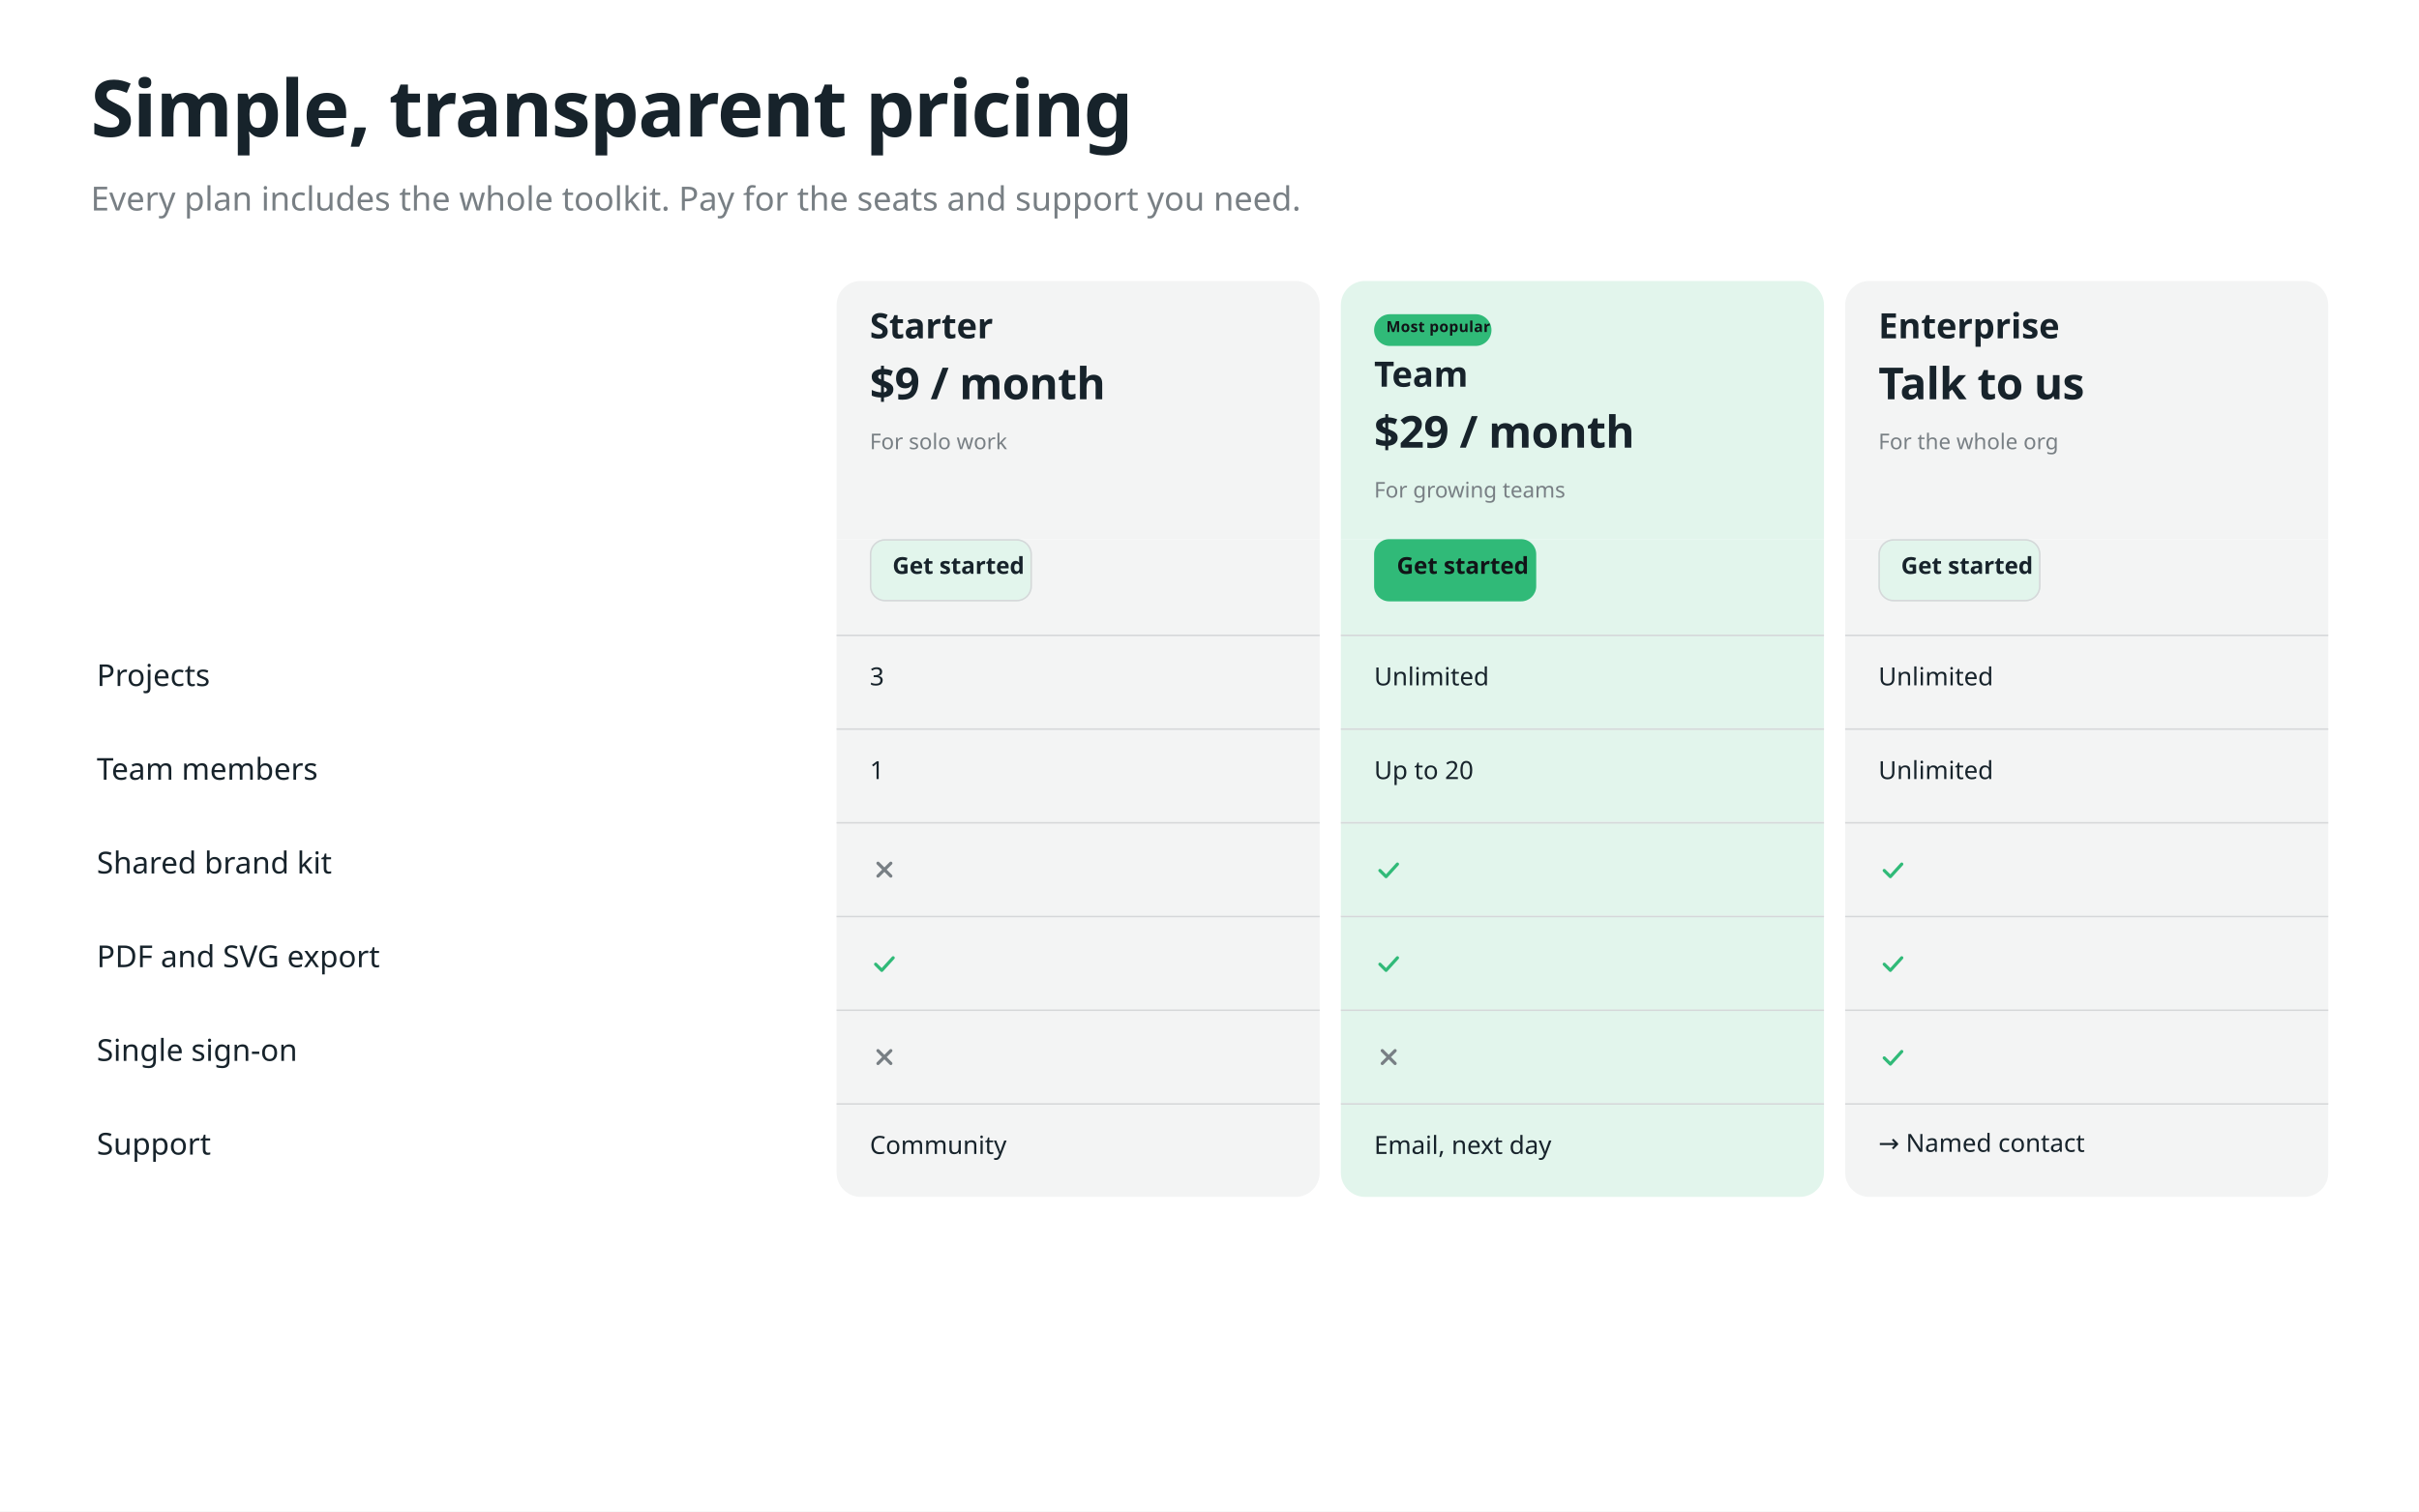
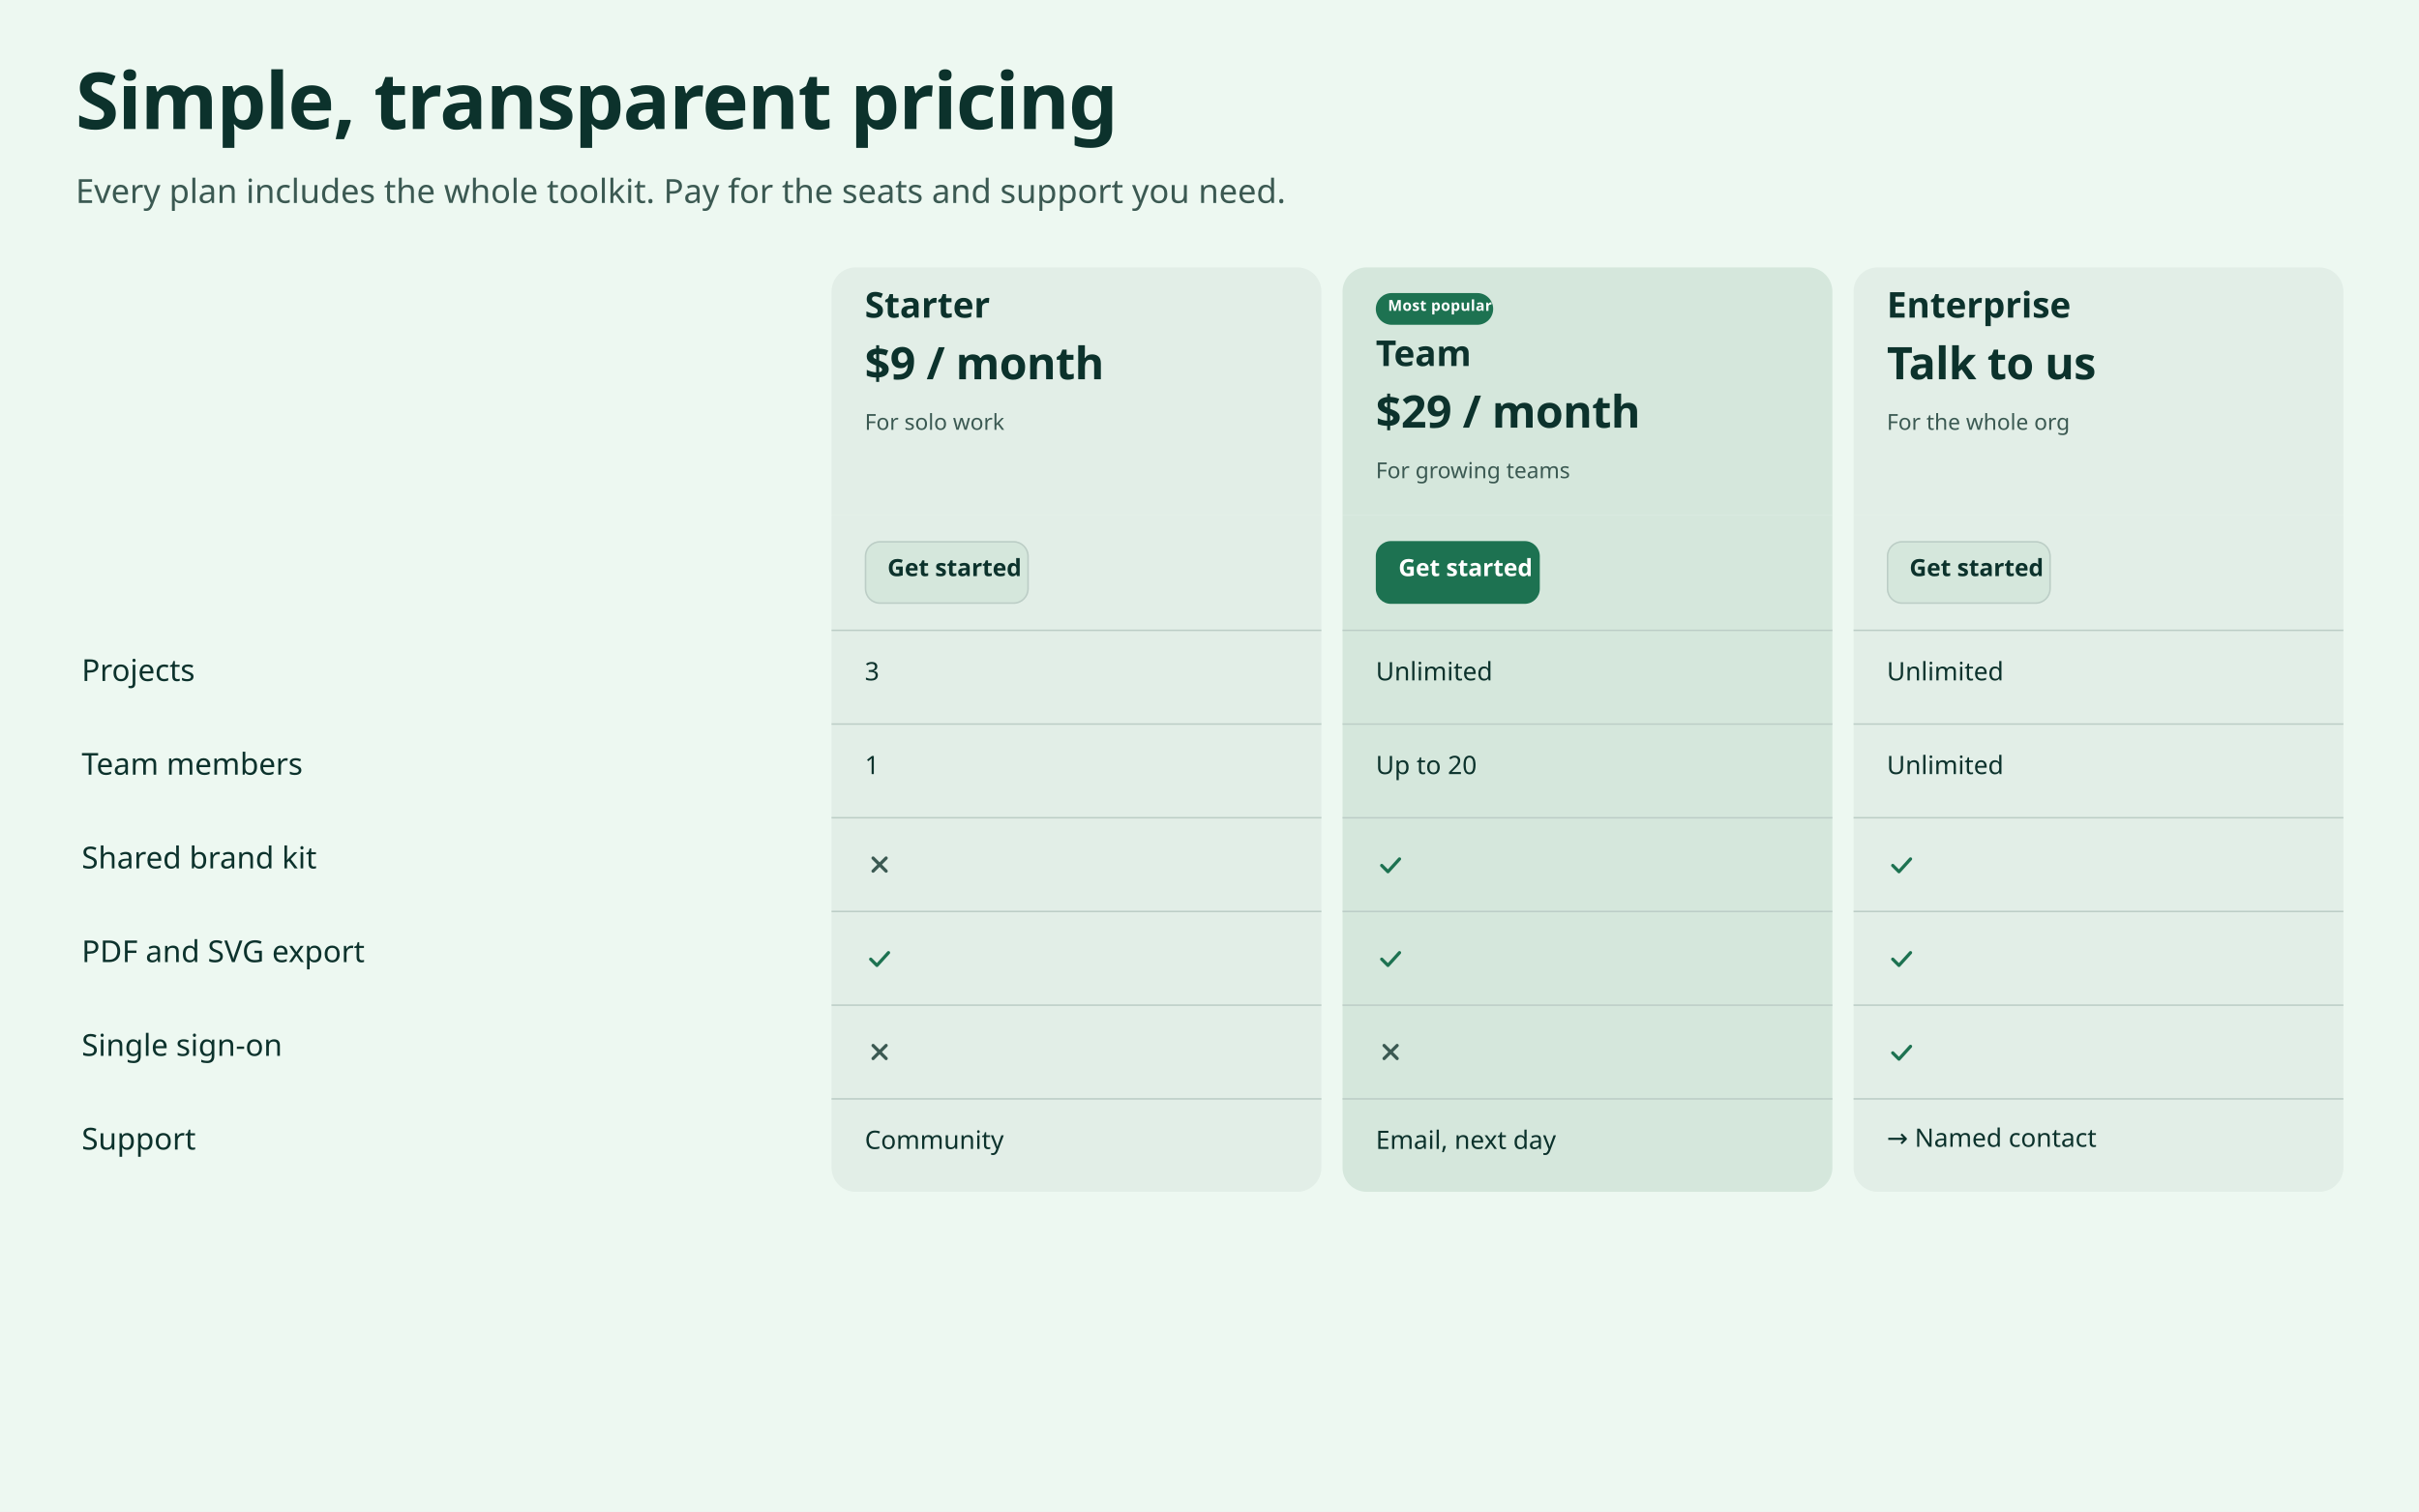
<svg xmlns="http://www.w3.org/2000/svg" width="1600" height="1000" viewBox="0 0 1600 1000">
-   <path fill="#fff" d="M0 0h1600v1000H0z" />
-   <text x="60" y="50" fill="#17232b" dominant-baseline="text-before-edge" font-family="SUSE, ui-sans-serif, system-ui, sans-serif" font-size="52" font-weight="700" letter-spacing="-.78">Simple, transparent pricing</text>
-   <text x="60" y="122.19" fill="#787f84" dominant-baseline="text-before-edge" font-family="SUSE, ui-sans-serif, system-ui, sans-serif" font-size="22" font-weight="400">Every plan includes the whole toolkit. Pay for the seats and support you need.</text>
-   <path fill="#f3f4f4" d="M569.33 185.88h287.54a16 16 0 0 1 16 16v154.8H553.34v-154.8a16 16 0 0 1 16-16" />
-   <text x="575.33" y="205.88" fill="#17232b" dominant-baseline="text-before-edge" font-family="SUSE, ui-sans-serif, system-ui, sans-serif" font-size="23.15" font-weight="700">Starter</text>
-   <text x="575.33" y="241.48" fill="#17232b" dominant-baseline="text-before-edge" font-family="SUSE, ui-sans-serif, system-ui, sans-serif" font-size="29.21" font-weight="700" letter-spacing="-.29">$9 / month</text>
-   <text x="575.33" y="286.06" fill="#787f84" dominant-baseline="text-before-edge" font-family="SUSE, ui-sans-serif, system-ui, sans-serif" font-size="14.33" font-weight="400">For solo work</text>
-   <path fill="#e2f5ec" d="M902.88 185.88h287.56a16 16 0 0 1 16 16v154.8H886.87v-154.8a16 16 0 0 1 16-16" />
-   <rect width="77.63" height="21" x="908.88" y="207.88" fill="#30ba78" rx="10.5" ry="10.5" />
-   <text x="916.88" y="211.88" fill="#111417" dominant-baseline="text-before-edge" font-family="SUSE, ui-sans-serif, system-ui, sans-serif" font-size="10" font-weight="600" letter-spacing=".2">Most popular</text>
-   <text x="908.88" y="237.88" fill="#17232b" dominant-baseline="text-before-edge" font-family="SUSE, ui-sans-serif, system-ui, sans-serif" font-size="23.15" font-weight="700">Team</text>
-   <text x="908.88" y="273.48" fill="#17232b" dominant-baseline="text-before-edge" font-family="SUSE, ui-sans-serif, system-ui, sans-serif" font-size="29.21" font-weight="700" letter-spacing="-.29">$29 / month</text>
-   <text x="908.88" y="318.06" fill="#787f84" dominant-baseline="text-before-edge" font-family="SUSE, ui-sans-serif, system-ui, sans-serif" font-size="14.33" font-weight="400">For growing teams</text>
-   <path fill="#f3f4f4" d="M1236.44 185.88h287.54a16 16 0 0 1 16 16v154.8h-319.54v-154.8a16 16 0 0 1 16-16" />
-   <text x="1242.44" y="205.88" fill="#17232b" dominant-baseline="text-before-edge" font-family="SUSE, ui-sans-serif, system-ui, sans-serif" font-size="23.15" font-weight="700">Enterprise</text>
-   <text x="1242.44" y="241.48" fill="#17232b" dominant-baseline="text-before-edge" font-family="SUSE, ui-sans-serif, system-ui, sans-serif" font-size="29.21" font-weight="700" letter-spacing="-.29">Talk to us</text>
-   <text x="1242.44" y="286.06" fill="#787f84" dominant-baseline="text-before-edge" font-family="SUSE, ui-sans-serif, system-ui, sans-serif" font-size="14.33" font-weight="400">For the whole org</text>
-   <path fill="#f3f4f4" d="M553.33 356.69h319.55v63.16H553.33z" />
-   <rect width="107.22" height="41.16" x="575.33" y="356.69" fill="#e2f5ec" rx="10" ry="10" />
-   <rect width="106.22" height="40.16" x="575.83" y="357.19" fill="none" stroke="#d5d7d9" rx="9.5" ry="9.5" />
-   <text x="590.33" y="367.69" fill="#17232b" dominant-baseline="text-before-edge" font-family="SUSE, ui-sans-serif, system-ui, sans-serif" font-size="15.43" font-weight="600">Get started</text>
-   <path fill="#e2f5ec" d="M886.88 356.69h319.56v63.16H886.88z" />
-   <rect width="107.22" height="41.16" x="908.88" y="356.69" fill="#30ba78" rx="10" ry="10" />
-   <text x="923.88" y="367.69" fill="#111417" dominant-baseline="text-before-edge" font-family="SUSE, ui-sans-serif, system-ui, sans-serif" font-size="15.43" font-weight="600">Get started</text>
-   <path fill="#f3f4f4" d="M1220.44 356.69h319.55v63.16h-319.55z" />
-   <rect width="107.22" height="41.16" x="1242.44" y="356.69" fill="#e2f5ec" rx="10" ry="10" />
-   <rect width="106.22" height="40.16" x="1242.94" y="357.19" fill="none" stroke="#d5d7d9" rx="9.5" ry="9.5" />
-   <text x="1257.44" y="367.69" fill="#17232b" dominant-baseline="text-before-edge" font-family="SUSE, ui-sans-serif, system-ui, sans-serif" font-size="15.43" font-weight="600">Get started</text>
-   <text x="64" y="438.34" fill="#17232b" dominant-baseline="text-before-edge" font-family="SUSE, ui-sans-serif, system-ui, sans-serif" font-size="20" font-weight="400">Projects</text>
-   <path fill="#f3f4f4" d="M553.33 419.84h319.55v62H553.33z" />
-   <path fill="#d5d7d9" d="M553.33 419.84h319.55v1H553.33z" />
-   <text x="575.33" y="440.59" fill="#17232b" dominant-baseline="text-before-edge" font-family="SUSE, ui-sans-serif, system-ui, sans-serif" font-size="16.53" font-weight="400">3</text>
-   <path fill="#e2f5ec" d="M886.88 419.84h319.56v62H886.88z" />
-   <path fill="#d5d7d9" d="M886.88 419.84h319.56v1H886.88z" />
-   <text x="908.88" y="440.59" fill="#17232b" dominant-baseline="text-before-edge" font-family="SUSE, ui-sans-serif, system-ui, sans-serif" font-size="16.53" font-weight="400">Unlimited</text>
-   <path fill="#f3f4f4" d="M1220.44 419.84h319.55v62h-319.55z" />
-   <path fill="#d5d7d9" d="M1220.44 419.84h319.55v1h-319.55z" />
-   <text x="1242.44" y="440.59" fill="#17232b" dominant-baseline="text-before-edge" font-family="SUSE, ui-sans-serif, system-ui, sans-serif" font-size="16.53" font-weight="400">Unlimited</text>
-   <text x="64" y="500.34" fill="#17232b" dominant-baseline="text-before-edge" font-family="SUSE, ui-sans-serif, system-ui, sans-serif" font-size="20" font-weight="400">Team members</text>
-   <path fill="#f3f4f4" d="M553.33 481.84h319.55v62H553.33z" />
-   <path fill="#d5d7d9" d="M553.33 481.84h319.55v1H553.33z" />
-   <text x="575.33" y="502.59" fill="#17232b" dominant-baseline="text-before-edge" font-family="SUSE, ui-sans-serif, system-ui, sans-serif" font-size="16.53" font-weight="400">1</text>
-   <path fill="#e2f5ec" d="M886.88 481.84h319.56v62H886.88z" />
-   <path fill="#d5d7d9" d="M886.88 481.84h319.56v1H886.88z" />
-   <text x="908.88" y="502.59" fill="#17232b" dominant-baseline="text-before-edge" font-family="SUSE, ui-sans-serif, system-ui, sans-serif" font-size="16.53" font-weight="400">Up to 20</text>
-   <path fill="#f3f4f4" d="M1220.44 481.84h319.55v62h-319.55z" />
-   <path fill="#d5d7d9" d="M1220.44 481.84h319.55v1h-319.55z" />
-   <text x="1242.44" y="502.59" fill="#17232b" dominant-baseline="text-before-edge" font-family="SUSE, ui-sans-serif, system-ui, sans-serif" font-size="16.53" font-weight="400">Unlimited</text>
-   <text x="64" y="562.34" fill="#17232b" dominant-baseline="text-before-edge" font-family="SUSE, ui-sans-serif, system-ui, sans-serif" font-size="20" font-weight="400">Shared brand kit</text>
-   <path fill="#f3f4f4" d="M553.33 543.84h319.55v62H553.33z" />
-   <path fill="#d5d7d9" d="M553.33 543.84h319.55v1H553.33z" />
-   <svg width="19.28" height="19.28" x="575.33" y="565.7" fill="none" stroke="#787f84" stroke-linecap="round" stroke-linejoin="round" stroke-width="2.2" aria-label="Not included" class="pt-glyph" color="#17232b" viewBox="0 0 20 20">
-     <path d="m5.6 5.6 8.8 8.8m0-8.8-8.8 8.8" style="fill:none;stroke:#787f84;stroke-width:2.2px;stroke-linecap:round;stroke-linejoin:round" />
+   <path fill="#edf8f1" d="M0 0h1600v1000H0z" />
+   <text x="50" y="45" fill="#0c322c" dominant-baseline="text-before-edge" font-family="SUSE, ui-sans-serif, system-ui, sans-serif" font-size="52" font-weight="700" letter-spacing="-.78">Simple, transparent pricing</text>
+   <text x="50" y="117.19" fill="#3b5952" dominant-baseline="text-before-edge" font-family="SUSE, ui-sans-serif, system-ui, sans-serif" font-size="22" font-weight="400">Every plan includes the whole toolkit. Pay for the seats and support you need.</text>
+   <path fill="#e2eee7" d="M566 176.88h292a16 16 0 0 1 16 16v148.09H550v-148.1a16 16 0 0 1 16-16" />
+   <text x="572" y="191.88" fill="#0c322c" dominant-baseline="text-before-edge" font-family="SUSE, ui-sans-serif, system-ui, sans-serif" font-size="23.52" font-weight="700">Starter</text>
+   <text x="572" y="227.91" fill="#0c322c" dominant-baseline="text-before-edge" font-family="SUSE, ui-sans-serif, system-ui, sans-serif" font-size="29.68" font-weight="700" letter-spacing="-.3">$9 / month</text>
+   <text x="572" y="273.05" fill="#3b5952" dominant-baseline="text-before-edge" font-family="SUSE, ui-sans-serif, system-ui, sans-serif" font-size="14.56" font-weight="400">For solo work</text>
+   <path fill="#d5e7dc" d="M904 176.88h292a16 16 0 0 1 16 16v148.09H888v-148.1a16 16 0 0 1 16-16" />
+   <rect width="77.63" height="21" x="910" y="193.88" fill="#1d7251" rx="10.5" ry="10.5" />
+   <text x="918" y="197.88" fill="#fff" dominant-baseline="text-before-edge" font-family="SUSE, ui-sans-serif, system-ui, sans-serif" font-size="10" font-weight="600" letter-spacing=".2">Most popular</text>
+   <text x="910" y="223.88" fill="#0c322c" dominant-baseline="text-before-edge" font-family="SUSE, ui-sans-serif, system-ui, sans-serif" font-size="23.52" font-weight="700">Team</text>
+   <text x="910" y="259.91" fill="#0c322c" dominant-baseline="text-before-edge" font-family="SUSE, ui-sans-serif, system-ui, sans-serif" font-size="29.68" font-weight="700" letter-spacing="-.3">$29 / month</text>
+   <text x="910" y="305.05" fill="#3b5952" dominant-baseline="text-before-edge" font-family="SUSE, ui-sans-serif, system-ui, sans-serif" font-size="14.56" font-weight="400">For growing teams</text>
+   <path fill="#e2eee7" d="M1242 176.88h292a16 16 0 0 1 16 16v148.09h-324v-148.1a16 16 0 0 1 16-16" />
+   <text x="1248" y="191.88" fill="#0c322c" dominant-baseline="text-before-edge" font-family="SUSE, ui-sans-serif, system-ui, sans-serif" font-size="23.52" font-weight="700">Enterprise</text>
+   <text x="1248" y="227.91" fill="#0c322c" dominant-baseline="text-before-edge" font-family="SUSE, ui-sans-serif, system-ui, sans-serif" font-size="29.68" font-weight="700" letter-spacing="-.3">Talk to us</text>
+   <text x="1248" y="273.05" fill="#3b5952" dominant-baseline="text-before-edge" font-family="SUSE, ui-sans-serif, system-ui, sans-serif" font-size="14.56" font-weight="400">For the whole org</text>
+   <path fill="#e2eee7" d="M550 340.97h324v75.53H550z" />
+   <rect width="108.47" height="41.53" x="572" y="357.97" fill="#d5e7dc" rx="10" ry="10" />
+   <rect width="107.47" height="40.53" x="572.5" y="358.47" fill="none" stroke="#bccdc6" rx="9.5" ry="9.5" />
+   <text x="587" y="368.97" fill="#0c322c" dominant-baseline="text-before-edge" font-family="SUSE, ui-sans-serif, system-ui, sans-serif" font-size="15.68" font-weight="600">Get started</text>
+   <path fill="#d5e7dc" d="M888 340.97h324v75.53H888z" />
+   <rect width="108.47" height="41.53" x="910" y="357.97" fill="#1d7251" rx="10" ry="10" />
+   <text x="925" y="368.97" fill="#fff" dominant-baseline="text-before-edge" font-family="SUSE, ui-sans-serif, system-ui, sans-serif" font-size="15.68" font-weight="600">Get started</text>
+   <path fill="#e2eee7" d="M1226 340.97h324v75.53h-324z" />
+   <rect width="108.47" height="41.53" x="1248" y="357.97" fill="#d5e7dc" rx="10" ry="10" />
+   <rect width="107.47" height="40.53" x="1248.5" y="358.47" fill="none" stroke="#bccdc6" rx="9.5" ry="9.5" />
+   <text x="1263" y="368.97" fill="#0c322c" dominant-baseline="text-before-edge" font-family="SUSE, ui-sans-serif, system-ui, sans-serif" font-size="15.68" font-weight="600">Get started</text>
+   <text x="54" y="435" fill="#0c322c" dominant-baseline="text-before-edge" font-family="SUSE, ui-sans-serif, system-ui, sans-serif" font-size="20" font-weight="400">Projects</text>
+   <path fill="#e2eee7" d="M550 416.5h324v62H550z" />
+   <path fill="#bccdc6" d="M550 416.5h324v1H550z" />
+   <text x="572" y="437.08" fill="#0c322c" dominant-baseline="text-before-edge" font-family="SUSE, ui-sans-serif, system-ui, sans-serif" font-size="16.8" font-weight="400">3</text>
+   <path fill="#d5e7dc" d="M888 416.5h324v62H888z" />
+   <path fill="#bccdc6" d="M888 416.5h324v1H888z" />
+   <text x="910" y="437.08" fill="#0c322c" dominant-baseline="text-before-edge" font-family="SUSE, ui-sans-serif, system-ui, sans-serif" font-size="16.8" font-weight="400">Unlimited</text>
+   <path fill="#e2eee7" d="M1226 416.5h324v62h-324z" />
+   <path fill="#bccdc6" d="M1226 416.5h324v1h-324z" />
+   <text x="1248" y="437.08" fill="#0c322c" dominant-baseline="text-before-edge" font-family="SUSE, ui-sans-serif, system-ui, sans-serif" font-size="16.8" font-weight="400">Unlimited</text>
+   <text x="54" y="497" fill="#0c322c" dominant-baseline="text-before-edge" font-family="SUSE, ui-sans-serif, system-ui, sans-serif" font-size="20" font-weight="400">Team members</text>
+   <path fill="#e2eee7" d="M550 478.5h324v62H550z" />
+   <path fill="#bccdc6" d="M550 478.5h324v1H550z" />
+   <text x="572" y="499.08" fill="#0c322c" dominant-baseline="text-before-edge" font-family="SUSE, ui-sans-serif, system-ui, sans-serif" font-size="16.8" font-weight="400">1</text>
+   <path fill="#d5e7dc" d="M888 478.5h324v62H888z" />
+   <path fill="#bccdc6" d="M888 478.5h324v1H888z" />
+   <text x="910" y="499.08" fill="#0c322c" dominant-baseline="text-before-edge" font-family="SUSE, ui-sans-serif, system-ui, sans-serif" font-size="16.8" font-weight="400">Up to 20</text>
+   <path fill="#e2eee7" d="M1226 478.5h324v62h-324z" />
+   <path fill="#bccdc6" d="M1226 478.5h324v1h-324z" />
+   <text x="1248" y="499.08" fill="#0c322c" dominant-baseline="text-before-edge" font-family="SUSE, ui-sans-serif, system-ui, sans-serif" font-size="16.8" font-weight="400">Unlimited</text>
+   <text x="54" y="559" fill="#0c322c" dominant-baseline="text-before-edge" font-family="SUSE, ui-sans-serif, system-ui, sans-serif" font-size="20" font-weight="400">Shared brand kit</text>
+   <path fill="#e2eee7" d="M550 540.5h324v62H550z" />
+   <path fill="#bccdc6" d="M550 540.5h324v1H550z" />
+   <svg width="19.59" height="19.59" x="572" y="562.2" fill="none" stroke="#3b5952" stroke-linecap="round" stroke-linejoin="round" stroke-width="2.2" aria-label="Not included" class="pt-glyph" color="#0c322c" viewBox="0 0 20 20">
+     <path d="m5.6 5.6 8.8 8.8m0-8.8-8.8 8.8" style="fill:none;stroke:#3b5952;stroke-width:2.2px;stroke-linecap:round;stroke-linejoin:round" />
  </svg>
-   <path fill="#e2f5ec" d="M886.88 543.84h319.56v62H886.88z" />
-   <path fill="#d5d7d9" d="M886.88 543.84h319.56v1H886.88z" />
-   <svg width="19.28" height="19.28" x="908.88" y="565.7" fill="none" stroke="#30ba78" stroke-linecap="round" stroke-linejoin="round" stroke-width="2.2" aria-label="Included" class="pt-glyph" color="#17232b" viewBox="0 0 20 20">
-     <path d="m4 10.6 4.2 4.2L16 6.2" style="fill:none;stroke:#30ba78;stroke-width:2.2px;stroke-linecap:round;stroke-linejoin:round" />
+   <path fill="#d5e7dc" d="M888 540.5h324v62H888z" />
+   <path fill="#bccdc6" d="M888 540.5h324v1H888z" />
+   <svg width="19.59" height="19.59" x="910" y="562.2" fill="none" stroke="#1d7251" stroke-linecap="round" stroke-linejoin="round" stroke-width="2.2" aria-label="Included" class="pt-glyph" color="#0c322c" viewBox="0 0 20 20">
+     <path d="m4 10.6 4.2 4.2L16 6.2" style="fill:none;stroke:#1d7251;stroke-width:2.2px;stroke-linecap:round;stroke-linejoin:round" />
  </svg>
-   <path fill="#f3f4f4" d="M1220.44 543.84h319.55v62h-319.55z" />
-   <path fill="#d5d7d9" d="M1220.44 543.84h319.55v1h-319.55z" />
-   <svg width="19.28" height="19.28" x="1242.44" y="565.7" fill="none" stroke="#30ba78" stroke-linecap="round" stroke-linejoin="round" stroke-width="2.2" aria-label="Included" class="pt-glyph" color="#17232b" viewBox="0 0 20 20">
-     <path d="m4 10.6 4.2 4.2L16 6.2" style="fill:none;stroke:#30ba78;stroke-width:2.2px;stroke-linecap:round;stroke-linejoin:round" />
+   <path fill="#e2eee7" d="M1226 540.5h324v62h-324z" />
+   <path fill="#bccdc6" d="M1226 540.5h324v1h-324z" />
+   <svg width="19.59" height="19.59" x="1248" y="562.2" fill="none" stroke="#1d7251" stroke-linecap="round" stroke-linejoin="round" stroke-width="2.2" aria-label="Included" class="pt-glyph" color="#0c322c" viewBox="0 0 20 20">
+     <path d="m4 10.6 4.2 4.2L16 6.2" style="fill:none;stroke:#1d7251;stroke-width:2.2px;stroke-linecap:round;stroke-linejoin:round" />
  </svg>
-   <text x="64" y="624.34" fill="#17232b" dominant-baseline="text-before-edge" font-family="SUSE, ui-sans-serif, system-ui, sans-serif" font-size="20" font-weight="400">PDF and SVG export</text>
-   <path fill="#f3f4f4" d="M553.33 605.84h319.55v62H553.33z" />
-   <path fill="#d5d7d9" d="M553.33 605.84h319.55v1H553.33z" />
-   <svg width="19.28" height="19.28" x="575.33" y="627.7" fill="none" stroke="#30ba78" stroke-linecap="round" stroke-linejoin="round" stroke-width="2.2" aria-label="Included" class="pt-glyph" color="#17232b" viewBox="0 0 20 20">
-     <path d="m4 10.6 4.2 4.2L16 6.2" style="fill:none;stroke:#30ba78;stroke-width:2.2px;stroke-linecap:round;stroke-linejoin:round" />
+   <text x="54" y="621" fill="#0c322c" dominant-baseline="text-before-edge" font-family="SUSE, ui-sans-serif, system-ui, sans-serif" font-size="20" font-weight="400">PDF and SVG export</text>
+   <path fill="#e2eee7" d="M550 602.5h324v62H550z" />
+   <path fill="#bccdc6" d="M550 602.5h324v1H550z" />
+   <svg width="19.59" height="19.59" x="572" y="624.2" fill="none" stroke="#1d7251" stroke-linecap="round" stroke-linejoin="round" stroke-width="2.2" aria-label="Included" class="pt-glyph" color="#0c322c" viewBox="0 0 20 20">
+     <path d="m4 10.6 4.2 4.2L16 6.2" style="fill:none;stroke:#1d7251;stroke-width:2.2px;stroke-linecap:round;stroke-linejoin:round" />
  </svg>
-   <path fill="#e2f5ec" d="M886.88 605.84h319.56v62H886.88z" />
-   <path fill="#d5d7d9" d="M886.88 605.84h319.56v1H886.88z" />
-   <svg width="19.28" height="19.28" x="908.88" y="627.7" fill="none" stroke="#30ba78" stroke-linecap="round" stroke-linejoin="round" stroke-width="2.2" aria-label="Included" class="pt-glyph" color="#17232b" viewBox="0 0 20 20">
-     <path d="m4 10.6 4.2 4.2L16 6.2" style="fill:none;stroke:#30ba78;stroke-width:2.2px;stroke-linecap:round;stroke-linejoin:round" />
+   <path fill="#d5e7dc" d="M888 602.5h324v62H888z" />
+   <path fill="#bccdc6" d="M888 602.5h324v1H888z" />
+   <svg width="19.59" height="19.59" x="910" y="624.2" fill="none" stroke="#1d7251" stroke-linecap="round" stroke-linejoin="round" stroke-width="2.2" aria-label="Included" class="pt-glyph" color="#0c322c" viewBox="0 0 20 20">
+     <path d="m4 10.6 4.2 4.2L16 6.2" style="fill:none;stroke:#1d7251;stroke-width:2.2px;stroke-linecap:round;stroke-linejoin:round" />
  </svg>
-   <path fill="#f3f4f4" d="M1220.44 605.84h319.55v62h-319.55z" />
-   <path fill="#d5d7d9" d="M1220.44 605.84h319.55v1h-319.55z" />
-   <svg width="19.28" height="19.28" x="1242.44" y="627.7" fill="none" stroke="#30ba78" stroke-linecap="round" stroke-linejoin="round" stroke-width="2.2" aria-label="Included" class="pt-glyph" color="#17232b" viewBox="0 0 20 20">
-     <path d="m4 10.6 4.2 4.2L16 6.2" style="fill:none;stroke:#30ba78;stroke-width:2.2px;stroke-linecap:round;stroke-linejoin:round" />
+   <path fill="#e2eee7" d="M1226 602.5h324v62h-324z" />
+   <path fill="#bccdc6" d="M1226 602.5h324v1h-324z" />
+   <svg width="19.59" height="19.59" x="1248" y="624.2" fill="none" stroke="#1d7251" stroke-linecap="round" stroke-linejoin="round" stroke-width="2.2" aria-label="Included" class="pt-glyph" color="#0c322c" viewBox="0 0 20 20">
+     <path d="m4 10.6 4.2 4.2L16 6.2" style="fill:none;stroke:#1d7251;stroke-width:2.2px;stroke-linecap:round;stroke-linejoin:round" />
  </svg>
-   <text x="64" y="686.34" fill="#17232b" dominant-baseline="text-before-edge" font-family="SUSE, ui-sans-serif, system-ui, sans-serif" font-size="20" font-weight="400">Single sign-on</text>
-   <path fill="#f3f4f4" d="M553.33 667.84h319.55v62H553.33z" />
-   <path fill="#d5d7d9" d="M553.33 667.84h319.55v1H553.33z" />
-   <svg width="19.28" height="19.28" x="575.33" y="689.7" fill="none" stroke="#787f84" stroke-linecap="round" stroke-linejoin="round" stroke-width="2.2" aria-label="Not included" class="pt-glyph" color="#17232b" viewBox="0 0 20 20">
-     <path d="m5.6 5.6 8.8 8.8m0-8.8-8.8 8.8" style="fill:none;stroke:#787f84;stroke-width:2.2px;stroke-linecap:round;stroke-linejoin:round" />
+   <text x="54" y="683" fill="#0c322c" dominant-baseline="text-before-edge" font-family="SUSE, ui-sans-serif, system-ui, sans-serif" font-size="20" font-weight="400">Single sign-on</text>
+   <path fill="#e2eee7" d="M550 664.5h324v62H550z" />
+   <path fill="#bccdc6" d="M550 664.5h324v1H550z" />
+   <svg width="19.59" height="19.59" x="572" y="686.2" fill="none" stroke="#3b5952" stroke-linecap="round" stroke-linejoin="round" stroke-width="2.2" aria-label="Not included" class="pt-glyph" color="#0c322c" viewBox="0 0 20 20">
+     <path d="m5.6 5.6 8.8 8.8m0-8.8-8.8 8.8" style="fill:none;stroke:#3b5952;stroke-width:2.2px;stroke-linecap:round;stroke-linejoin:round" />
  </svg>
-   <path fill="#e2f5ec" d="M886.88 667.84h319.56v62H886.88z" />
-   <path fill="#d5d7d9" d="M886.88 667.84h319.56v1H886.88z" />
-   <svg width="19.28" height="19.28" x="908.88" y="689.7" fill="none" stroke="#787f84" stroke-linecap="round" stroke-linejoin="round" stroke-width="2.2" aria-label="Not included" class="pt-glyph" color="#17232b" viewBox="0 0 20 20">
-     <path d="m5.6 5.6 8.8 8.8m0-8.8-8.8 8.8" style="fill:none;stroke:#787f84;stroke-width:2.2px;stroke-linecap:round;stroke-linejoin:round" />
+   <path fill="#d5e7dc" d="M888 664.5h324v62H888z" />
+   <path fill="#bccdc6" d="M888 664.5h324v1H888z" />
+   <svg width="19.59" height="19.59" x="910" y="686.2" fill="none" stroke="#3b5952" stroke-linecap="round" stroke-linejoin="round" stroke-width="2.2" aria-label="Not included" class="pt-glyph" color="#0c322c" viewBox="0 0 20 20">
+     <path d="m5.6 5.6 8.8 8.8m0-8.8-8.8 8.8" style="fill:none;stroke:#3b5952;stroke-width:2.2px;stroke-linecap:round;stroke-linejoin:round" />
  </svg>
-   <path fill="#f3f4f4" d="M1220.44 667.84h319.55v62h-319.55z" />
-   <path fill="#d5d7d9" d="M1220.44 667.84h319.55v1h-319.55z" />
-   <svg width="19.28" height="19.28" x="1242.44" y="689.7" fill="none" stroke="#30ba78" stroke-linecap="round" stroke-linejoin="round" stroke-width="2.2" aria-label="Included" class="pt-glyph" color="#17232b" viewBox="0 0 20 20">
-     <path d="m4 10.6 4.2 4.2L16 6.2" style="fill:none;stroke:#30ba78;stroke-width:2.2px;stroke-linecap:round;stroke-linejoin:round" />
+   <path fill="#e2eee7" d="M1226 664.5h324v62h-324z" />
+   <path fill="#bccdc6" d="M1226 664.5h324v1h-324z" />
+   <svg width="19.59" height="19.59" x="1248" y="686.2" fill="none" stroke="#1d7251" stroke-linecap="round" stroke-linejoin="round" stroke-width="2.2" aria-label="Included" class="pt-glyph" color="#0c322c" viewBox="0 0 20 20">
+     <path d="m4 10.6 4.2 4.2L16 6.2" style="fill:none;stroke:#1d7251;stroke-width:2.2px;stroke-linecap:round;stroke-linejoin:round" />
  </svg>
-   <text x="64" y="748.34" fill="#17232b" dominant-baseline="text-before-edge" font-family="SUSE, ui-sans-serif, system-ui, sans-serif" font-size="20" font-weight="400">Support</text>
-   <path fill="#f3f4f4" d="M553.33 729.84h319.54v46a16 16 0 0 1-16 16H569.34a16 16 0 0 1-16-16z" />
-   <path fill="#d5d7d9" d="M553.33 729.84h319.55v1H553.33z" />
-   <text x="575.33" y="750.59" fill="#17232b" dominant-baseline="text-before-edge" font-family="SUSE, ui-sans-serif, system-ui, sans-serif" font-size="16.53" font-weight="400">Community</text>
-   <path fill="#e2f5ec" d="M886.88 729.84h319.56v46a16 16 0 0 1-16 16H902.87a16 16 0 0 1-16-16z" />
-   <path fill="#d5d7d9" d="M886.88 729.84h319.56v1H886.88z" />
-   <text x="908.88" y="750.59" fill="#17232b" dominant-baseline="text-before-edge" font-family="SUSE, ui-sans-serif, system-ui, sans-serif" font-size="16.53" font-weight="400">Email, next day</text>
-   <path fill="#f3f4f4" d="M1220.44 729.84h319.54v46a16 16 0 0 1-16 16h-287.54a16 16 0 0 1-16-16z" />
-   <path fill="#d5d7d9" d="M1220.44 729.84h319.55v1h-319.55z" />
-   <text x="1242.44" y="750.59" fill="#17232b" dominant-baseline="text-before-edge" font-family="SUSE, ui-sans-serif, system-ui, sans-serif" font-size="16.53" font-weight="400">→ Named contact</text>
+   <text x="54" y="745" fill="#0c322c" dominant-baseline="text-before-edge" font-family="SUSE, ui-sans-serif, system-ui, sans-serif" font-size="20" font-weight="400">Support</text>
+   <path fill="#e2eee7" d="M550 726.5h324v46a16 16 0 0 1-16 16H566a16 16 0 0 1-16-16z" />
+   <path fill="#bccdc6" fill-rule="evenodd" d="M550 726.5h324v46a16 16 0 0 1-16 16H566a16 16 0 0 1-16-16zm0 1h324v45a16 16 0 0 1-16 16H566a16 16 0 0 1-16-16z" />
+   <text x="572" y="747.08" fill="#0c322c" dominant-baseline="text-before-edge" font-family="SUSE, ui-sans-serif, system-ui, sans-serif" font-size="16.8" font-weight="400">Community</text>
+   <path fill="#d5e7dc" d="M888 726.5h324v46a16 16 0 0 1-16 16H904a16 16 0 0 1-16-16z" />
+   <path fill="#bccdc6" fill-rule="evenodd" d="M888 726.5h324v46a16 16 0 0 1-16 16H904a16 16 0 0 1-16-16zm0 1h324v45a16 16 0 0 1-16 16H904a16 16 0 0 1-16-16z" />
+   <text x="910" y="747.08" fill="#0c322c" dominant-baseline="text-before-edge" font-family="SUSE, ui-sans-serif, system-ui, sans-serif" font-size="16.8" font-weight="400">Email, next day</text>
+   <path fill="#e2eee7" d="M1226 726.5h324v46a16 16 0 0 1-16 16h-292a16 16 0 0 1-16-16z" />
+   <path fill="#bccdc6" fill-rule="evenodd" d="M1226 726.5h324v46a16 16 0 0 1-16 16h-292a16 16 0 0 1-16-16zm0 1h324v45a16 16 0 0 1-16 16h-292a16 16 0 0 1-16-16z" />
+   <text x="1248" y="747.08" fill="#0c322c" dominant-baseline="text-before-edge" font-family="SUSE, ui-sans-serif, system-ui, sans-serif" font-size="16.8" font-weight="400">→ Named contact</text>
</svg>
